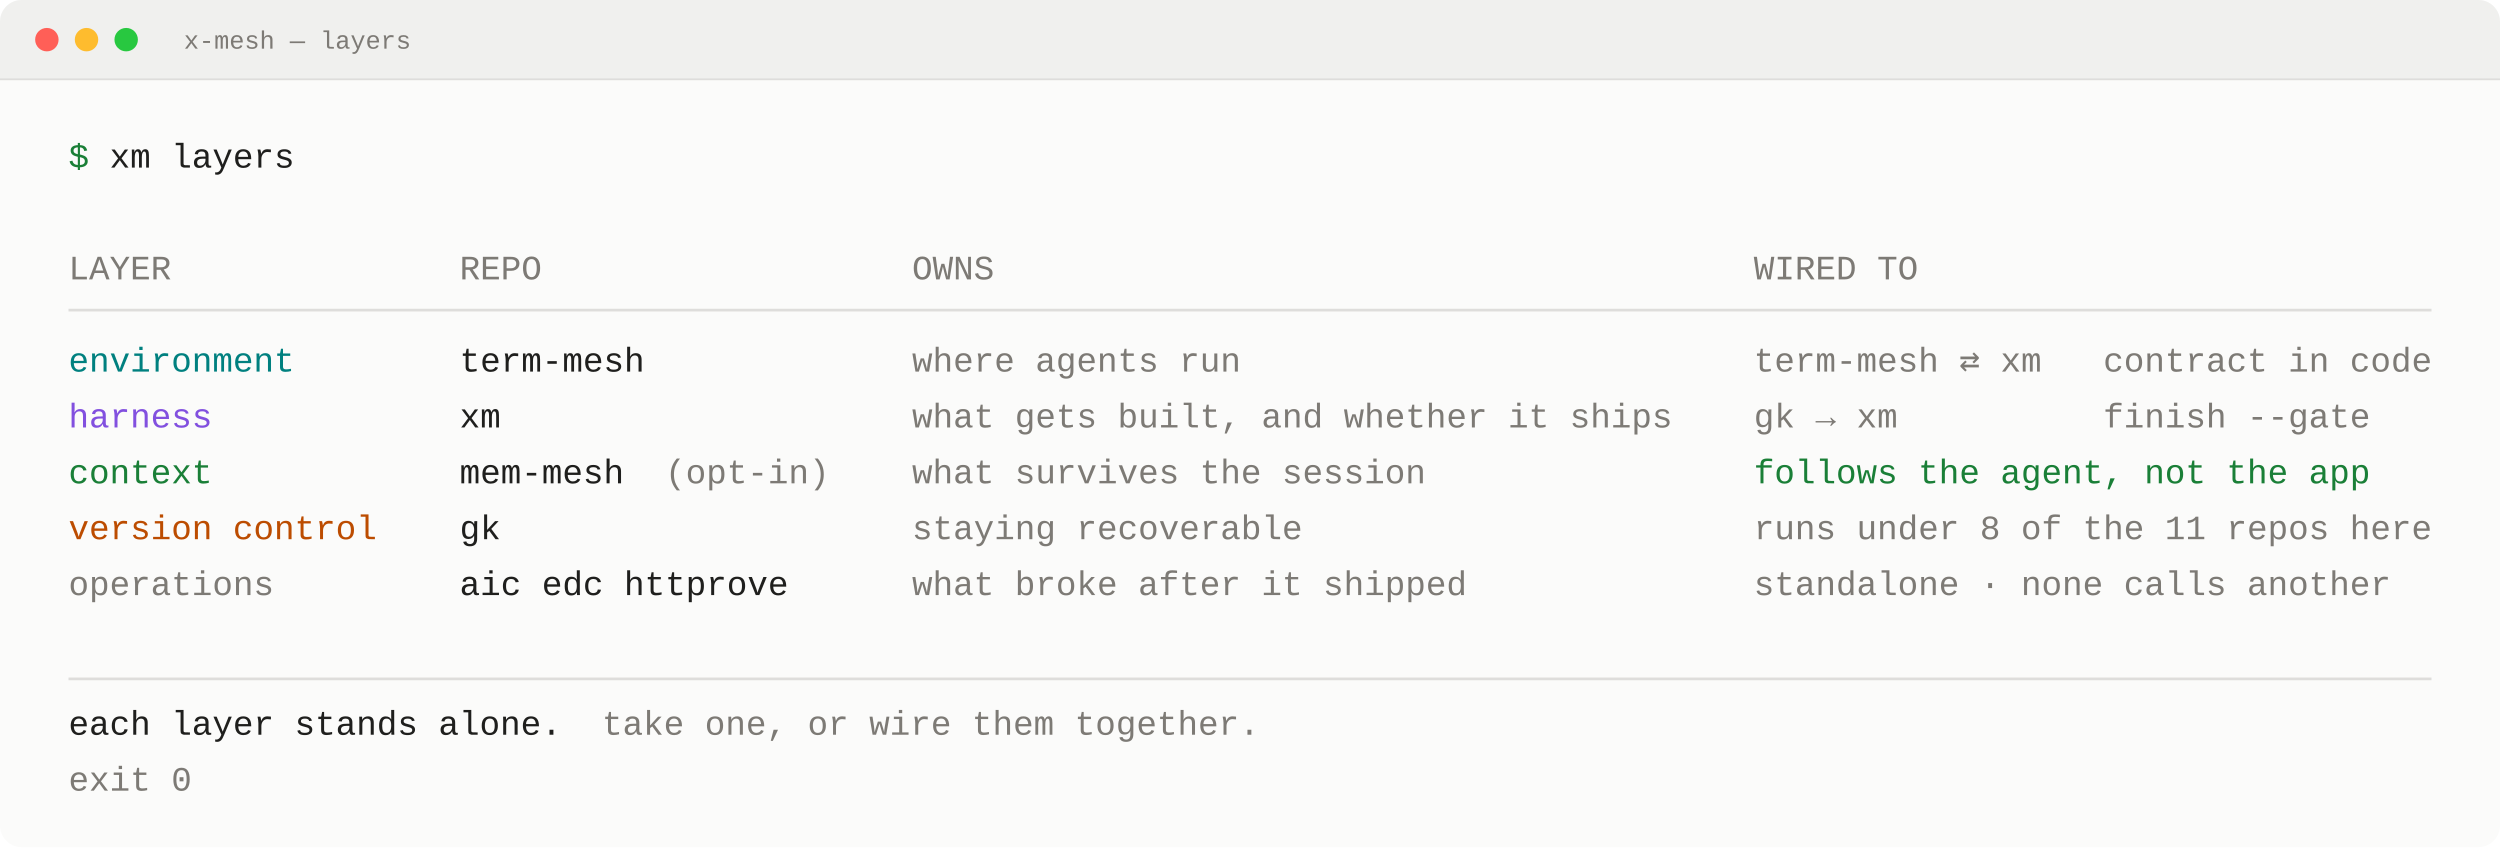
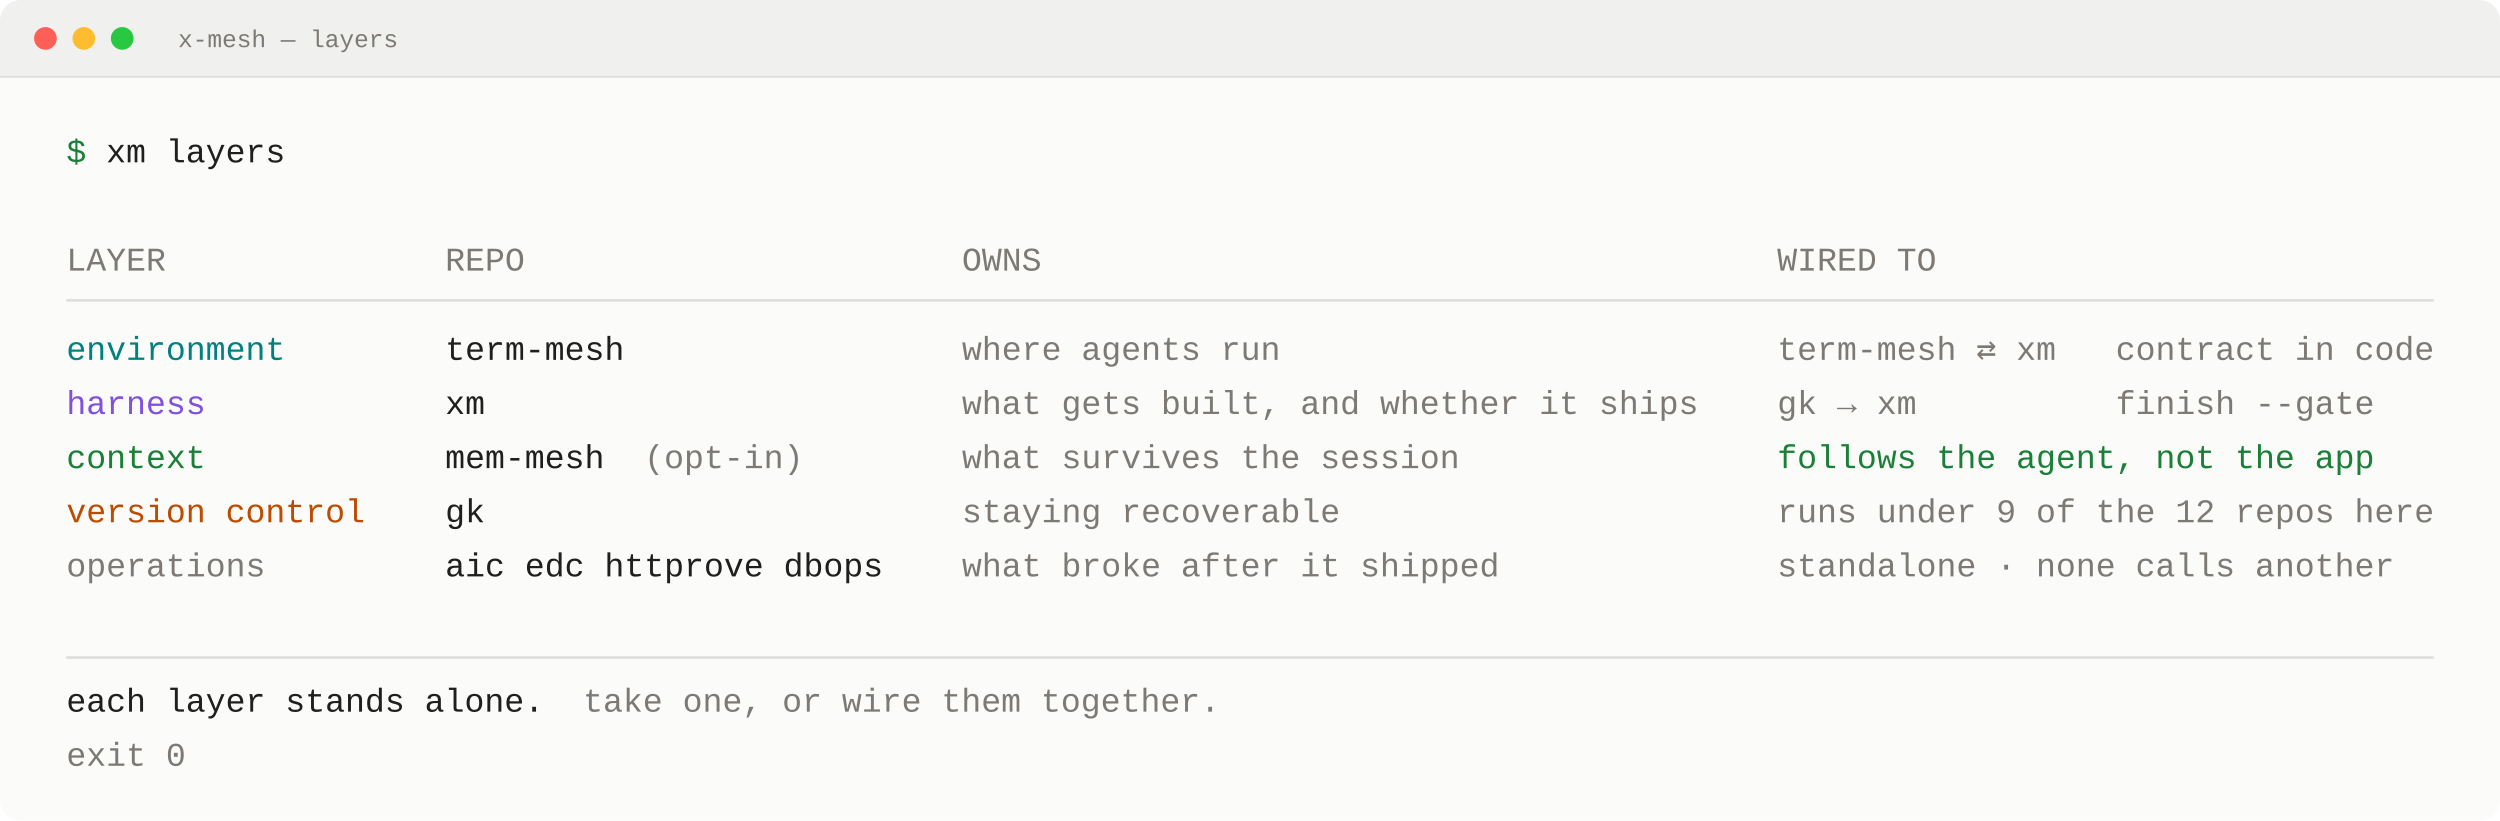
- <svg xmlns="http://www.w3.org/2000/svg" width="1387" height="470" viewBox="0 0 1387 470" role="img" aria-label="x-mesh — layers">
-   <rect x="0" y="0" width="1387" height="470" rx="12" fill="#fbfbfa" />
-   <path d="M0,44 L0,12 A12,12 0 0 1 12,0 L1375,0 A12,12 0 0 1 1387,12 L1387,44 Z" fill="#f0f0ee" />
-   <line x1="0" y1="44" x2="1387" y2="44" stroke="#dedddb" stroke-width="1" />
+ <svg xmlns="http://www.w3.org/2000/svg" width="1432" height="470" viewBox="0 0 1432 470" role="img" aria-label="x-mesh — layers">
+   <rect x="0" y="0" width="1432" height="470" rx="12" fill="#fbfbfa" />
+   <path d="M0,44 L0,12 A12,12 0 0 1 12,0 L1420,0 A12,12 0 0 1 1432,12 L1432,44 Z" fill="#f0f0ee" />
+   <line x1="0" y1="44" x2="1432" y2="44" stroke="#dedddb" stroke-width="1" />
  <circle cx="26" cy="22" r="6.5" fill="#ff5f57" />
  <circle cx="48" cy="22" r="6.5" fill="#febc2e" />
  <circle cx="70" cy="22" r="6.5" fill="#28c840" />
  <text x="102" y="27" fill="#7d7a75" font-family="ui-monospace,SFMono-Regular,&quot;SF Mono&quot;,Menlo,Consolas,&quot;Liberation Mono&quot;,monospace" font-size="14" xml:space="preserve">x-mesh — layers</text>
  <text x="38" y="93" fill="#1a7f37" font-family="ui-monospace,SFMono-Regular,&quot;SF Mono&quot;,Menlo,Consolas,&quot;Liberation Mono&quot;,monospace" font-size="19" xml:space="preserve">$</text>
  <text x="60.8" y="93" fill="#1f1f1d" font-family="ui-monospace,SFMono-Regular,&quot;SF Mono&quot;,Menlo,Consolas,&quot;Liberation Mono&quot;,monospace" font-size="19" xml:space="preserve">xm layers</text>
  <text x="38" y="155" fill="#7d7a75" font-family="ui-monospace,SFMono-Regular,&quot;SF Mono&quot;,Menlo,Consolas,&quot;Liberation Mono&quot;,monospace" font-size="19" xml:space="preserve">LAYER</text>
  <text x="255" y="155" fill="#7d7a75" font-family="ui-monospace,SFMono-Regular,&quot;SF Mono&quot;,Menlo,Consolas,&quot;Liberation Mono&quot;,monospace" font-size="19" xml:space="preserve">REPO</text>
-   <text x="506" y="155" fill="#7d7a75" font-family="ui-monospace,SFMono-Regular,&quot;SF Mono&quot;,Menlo,Consolas,&quot;Liberation Mono&quot;,monospace" font-size="19" xml:space="preserve">OWNS</text>
-   <text x="973" y="155" fill="#7d7a75" font-family="ui-monospace,SFMono-Regular,&quot;SF Mono&quot;,Menlo,Consolas,&quot;Liberation Mono&quot;,monospace" font-size="19" xml:space="preserve">WIRED TO</text>
-   <line x1="38" y1="172.05" x2="1349" y2="172.05" stroke="#dedddb" stroke-width="1.5" />
+   <text x="551" y="155" fill="#7d7a75" font-family="ui-monospace,SFMono-Regular,&quot;SF Mono&quot;,Menlo,Consolas,&quot;Liberation Mono&quot;,monospace" font-size="19" xml:space="preserve">OWNS</text>
+   <text x="1018" y="155" fill="#7d7a75" font-family="ui-monospace,SFMono-Regular,&quot;SF Mono&quot;,Menlo,Consolas,&quot;Liberation Mono&quot;,monospace" font-size="19" xml:space="preserve">WIRED TO</text>
+   <line x1="38" y1="172.05" x2="1394" y2="172.05" stroke="#dedddb" stroke-width="1.5" />
  <text x="38" y="206.15" fill="#00807f" font-family="ui-monospace,SFMono-Regular,&quot;SF Mono&quot;,Menlo,Consolas,&quot;Liberation Mono&quot;,monospace" font-size="19" xml:space="preserve">environment</text>
  <text x="255" y="206.15" fill="#1f1f1d" font-family="ui-monospace,SFMono-Regular,&quot;SF Mono&quot;,Menlo,Consolas,&quot;Liberation Mono&quot;,monospace" font-size="19" xml:space="preserve">term-mesh</text>
-   <text x="506" y="206.15" fill="#7d7a75" font-family="ui-monospace,SFMono-Regular,&quot;SF Mono&quot;,Menlo,Consolas,&quot;Liberation Mono&quot;,monospace" font-size="19" xml:space="preserve">where agents run</text>
-   <text x="973" y="206.15" fill="#7d7a75" font-family="ui-monospace,SFMono-Regular,&quot;SF Mono&quot;,Menlo,Consolas,&quot;Liberation Mono&quot;,monospace" font-size="19" xml:space="preserve">term-mesh ⇄ xm   contract in code</text>
+   <text x="551" y="206.15" fill="#7d7a75" font-family="ui-monospace,SFMono-Regular,&quot;SF Mono&quot;,Menlo,Consolas,&quot;Liberation Mono&quot;,monospace" font-size="19" xml:space="preserve">where agents run</text>
+   <text x="1018" y="206.15" fill="#7d7a75" font-family="ui-monospace,SFMono-Regular,&quot;SF Mono&quot;,Menlo,Consolas,&quot;Liberation Mono&quot;,monospace" font-size="19" xml:space="preserve">term-mesh ⇄ xm   contract in code</text>
  <text x="38" y="237.15" fill="#8250df" font-family="ui-monospace,SFMono-Regular,&quot;SF Mono&quot;,Menlo,Consolas,&quot;Liberation Mono&quot;,monospace" font-size="19" xml:space="preserve">harness</text>
  <text x="255" y="237.15" fill="#1f1f1d" font-family="ui-monospace,SFMono-Regular,&quot;SF Mono&quot;,Menlo,Consolas,&quot;Liberation Mono&quot;,monospace" font-size="19" xml:space="preserve">xm</text>
-   <text x="506" y="237.15" fill="#7d7a75" font-family="ui-monospace,SFMono-Regular,&quot;SF Mono&quot;,Menlo,Consolas,&quot;Liberation Mono&quot;,monospace" font-size="19" xml:space="preserve">what gets built, and whether it ships</text>
-   <text x="973" y="237.15" fill="#7d7a75" font-family="ui-monospace,SFMono-Regular,&quot;SF Mono&quot;,Menlo,Consolas,&quot;Liberation Mono&quot;,monospace" font-size="19" xml:space="preserve">gk → xm          finish --gate</text>
+   <text x="551" y="237.15" fill="#7d7a75" font-family="ui-monospace,SFMono-Regular,&quot;SF Mono&quot;,Menlo,Consolas,&quot;Liberation Mono&quot;,monospace" font-size="19" xml:space="preserve">what gets built, and whether it ships</text>
+   <text x="1018" y="237.15" fill="#7d7a75" font-family="ui-monospace,SFMono-Regular,&quot;SF Mono&quot;,Menlo,Consolas,&quot;Liberation Mono&quot;,monospace" font-size="19" xml:space="preserve">gk → xm          finish --gate</text>
  <text x="38" y="268.15" fill="#1a7f37" font-family="ui-monospace,SFMono-Regular,&quot;SF Mono&quot;,Menlo,Consolas,&quot;Liberation Mono&quot;,monospace" font-size="19" xml:space="preserve">context</text>
  <text x="255" y="268.15" fill="#1f1f1d" font-family="ui-monospace,SFMono-Regular,&quot;SF Mono&quot;,Menlo,Consolas,&quot;Liberation Mono&quot;,monospace" font-size="19" xml:space="preserve">mem-mesh</text>
  <text x="369" y="268.15" fill="#7d7a75" font-family="ui-monospace,SFMono-Regular,&quot;SF Mono&quot;,Menlo,Consolas,&quot;Liberation Mono&quot;,monospace" font-size="19" xml:space="preserve">(opt-in)</text>
-   <text x="506" y="268.15" fill="#7d7a75" font-family="ui-monospace,SFMono-Regular,&quot;SF Mono&quot;,Menlo,Consolas,&quot;Liberation Mono&quot;,monospace" font-size="19" xml:space="preserve">what survives the session</text>
-   <text x="973" y="268.15" fill="#1a7f37" font-family="ui-monospace,SFMono-Regular,&quot;SF Mono&quot;,Menlo,Consolas,&quot;Liberation Mono&quot;,monospace" font-size="19" xml:space="preserve">follows the agent, not the app</text>
+   <text x="551" y="268.15" fill="#7d7a75" font-family="ui-monospace,SFMono-Regular,&quot;SF Mono&quot;,Menlo,Consolas,&quot;Liberation Mono&quot;,monospace" font-size="19" xml:space="preserve">what survives the session</text>
+   <text x="1018" y="268.15" fill="#1a7f37" font-family="ui-monospace,SFMono-Regular,&quot;SF Mono&quot;,Menlo,Consolas,&quot;Liberation Mono&quot;,monospace" font-size="19" xml:space="preserve">follows the agent, not the app</text>
  <text x="38" y="299.15" fill="#bc4c00" font-family="ui-monospace,SFMono-Regular,&quot;SF Mono&quot;,Menlo,Consolas,&quot;Liberation Mono&quot;,monospace" font-size="19" xml:space="preserve">version control</text>
  <text x="255" y="299.15" fill="#1f1f1d" font-family="ui-monospace,SFMono-Regular,&quot;SF Mono&quot;,Menlo,Consolas,&quot;Liberation Mono&quot;,monospace" font-size="19" xml:space="preserve">gk</text>
-   <text x="506" y="299.15" fill="#7d7a75" font-family="ui-monospace,SFMono-Regular,&quot;SF Mono&quot;,Menlo,Consolas,&quot;Liberation Mono&quot;,monospace" font-size="19" xml:space="preserve">staying recoverable</text>
-   <text x="973" y="299.15" fill="#7d7a75" font-family="ui-monospace,SFMono-Regular,&quot;SF Mono&quot;,Menlo,Consolas,&quot;Liberation Mono&quot;,monospace" font-size="19" xml:space="preserve">runs under 8 of the 11 repos here</text>
+   <text x="551" y="299.15" fill="#7d7a75" font-family="ui-monospace,SFMono-Regular,&quot;SF Mono&quot;,Menlo,Consolas,&quot;Liberation Mono&quot;,monospace" font-size="19" xml:space="preserve">staying recoverable</text>
+   <text x="1018" y="299.15" fill="#7d7a75" font-family="ui-monospace,SFMono-Regular,&quot;SF Mono&quot;,Menlo,Consolas,&quot;Liberation Mono&quot;,monospace" font-size="19" xml:space="preserve">runs under 9 of the 12 repos here</text>
  <text x="38" y="330.15" fill="#7d7a75" font-family="ui-monospace,SFMono-Regular,&quot;SF Mono&quot;,Menlo,Consolas,&quot;Liberation Mono&quot;,monospace" font-size="19" xml:space="preserve">operations</text>
-   <text x="255" y="330.15" fill="#1f1f1d" font-family="ui-monospace,SFMono-Regular,&quot;SF Mono&quot;,Menlo,Consolas,&quot;Liberation Mono&quot;,monospace" font-size="19" xml:space="preserve">aic edc httprove</text>
-   <text x="506" y="330.15" fill="#7d7a75" font-family="ui-monospace,SFMono-Regular,&quot;SF Mono&quot;,Menlo,Consolas,&quot;Liberation Mono&quot;,monospace" font-size="19" xml:space="preserve">what broke after it shipped</text>
-   <text x="973" y="330.15" fill="#7d7a75" font-family="ui-monospace,SFMono-Regular,&quot;SF Mono&quot;,Menlo,Consolas,&quot;Liberation Mono&quot;,monospace" font-size="19" xml:space="preserve">standalone · none calls another</text>
-   <line x1="38" y1="376.65" x2="1349" y2="376.65" stroke="#dedddb" stroke-width="1.5" />
+   <text x="255" y="330.15" fill="#1f1f1d" font-family="ui-monospace,SFMono-Regular,&quot;SF Mono&quot;,Menlo,Consolas,&quot;Liberation Mono&quot;,monospace" font-size="19" xml:space="preserve">aic edc httprove dbops</text>
+   <text x="551" y="330.15" fill="#7d7a75" font-family="ui-monospace,SFMono-Regular,&quot;SF Mono&quot;,Menlo,Consolas,&quot;Liberation Mono&quot;,monospace" font-size="19" xml:space="preserve">what broke after it shipped</text>
+   <text x="1018" y="330.15" fill="#7d7a75" font-family="ui-monospace,SFMono-Regular,&quot;SF Mono&quot;,Menlo,Consolas,&quot;Liberation Mono&quot;,monospace" font-size="19" xml:space="preserve">standalone · none calls another</text>
+   <line x1="38" y1="376.65" x2="1394" y2="376.65" stroke="#dedddb" stroke-width="1.5" />
  <text x="38" y="407.65" fill="#1f1f1d" font-family="ui-monospace,SFMono-Regular,&quot;SF Mono&quot;,Menlo,Consolas,&quot;Liberation Mono&quot;,monospace" font-size="19" xml:space="preserve">each layer stands alone.</text>
  <text x="334" y="407.65" fill="#7d7a75" font-family="ui-monospace,SFMono-Regular,&quot;SF Mono&quot;,Menlo,Consolas,&quot;Liberation Mono&quot;,monospace" font-size="19" xml:space="preserve">take one, or wire them together.</text>
  <text x="38" y="438.65" fill="#7d7a75" font-family="ui-monospace,SFMono-Regular,&quot;SF Mono&quot;,Menlo,Consolas,&quot;Liberation Mono&quot;,monospace" font-size="19" xml:space="preserve">exit 0</text>
</svg>
